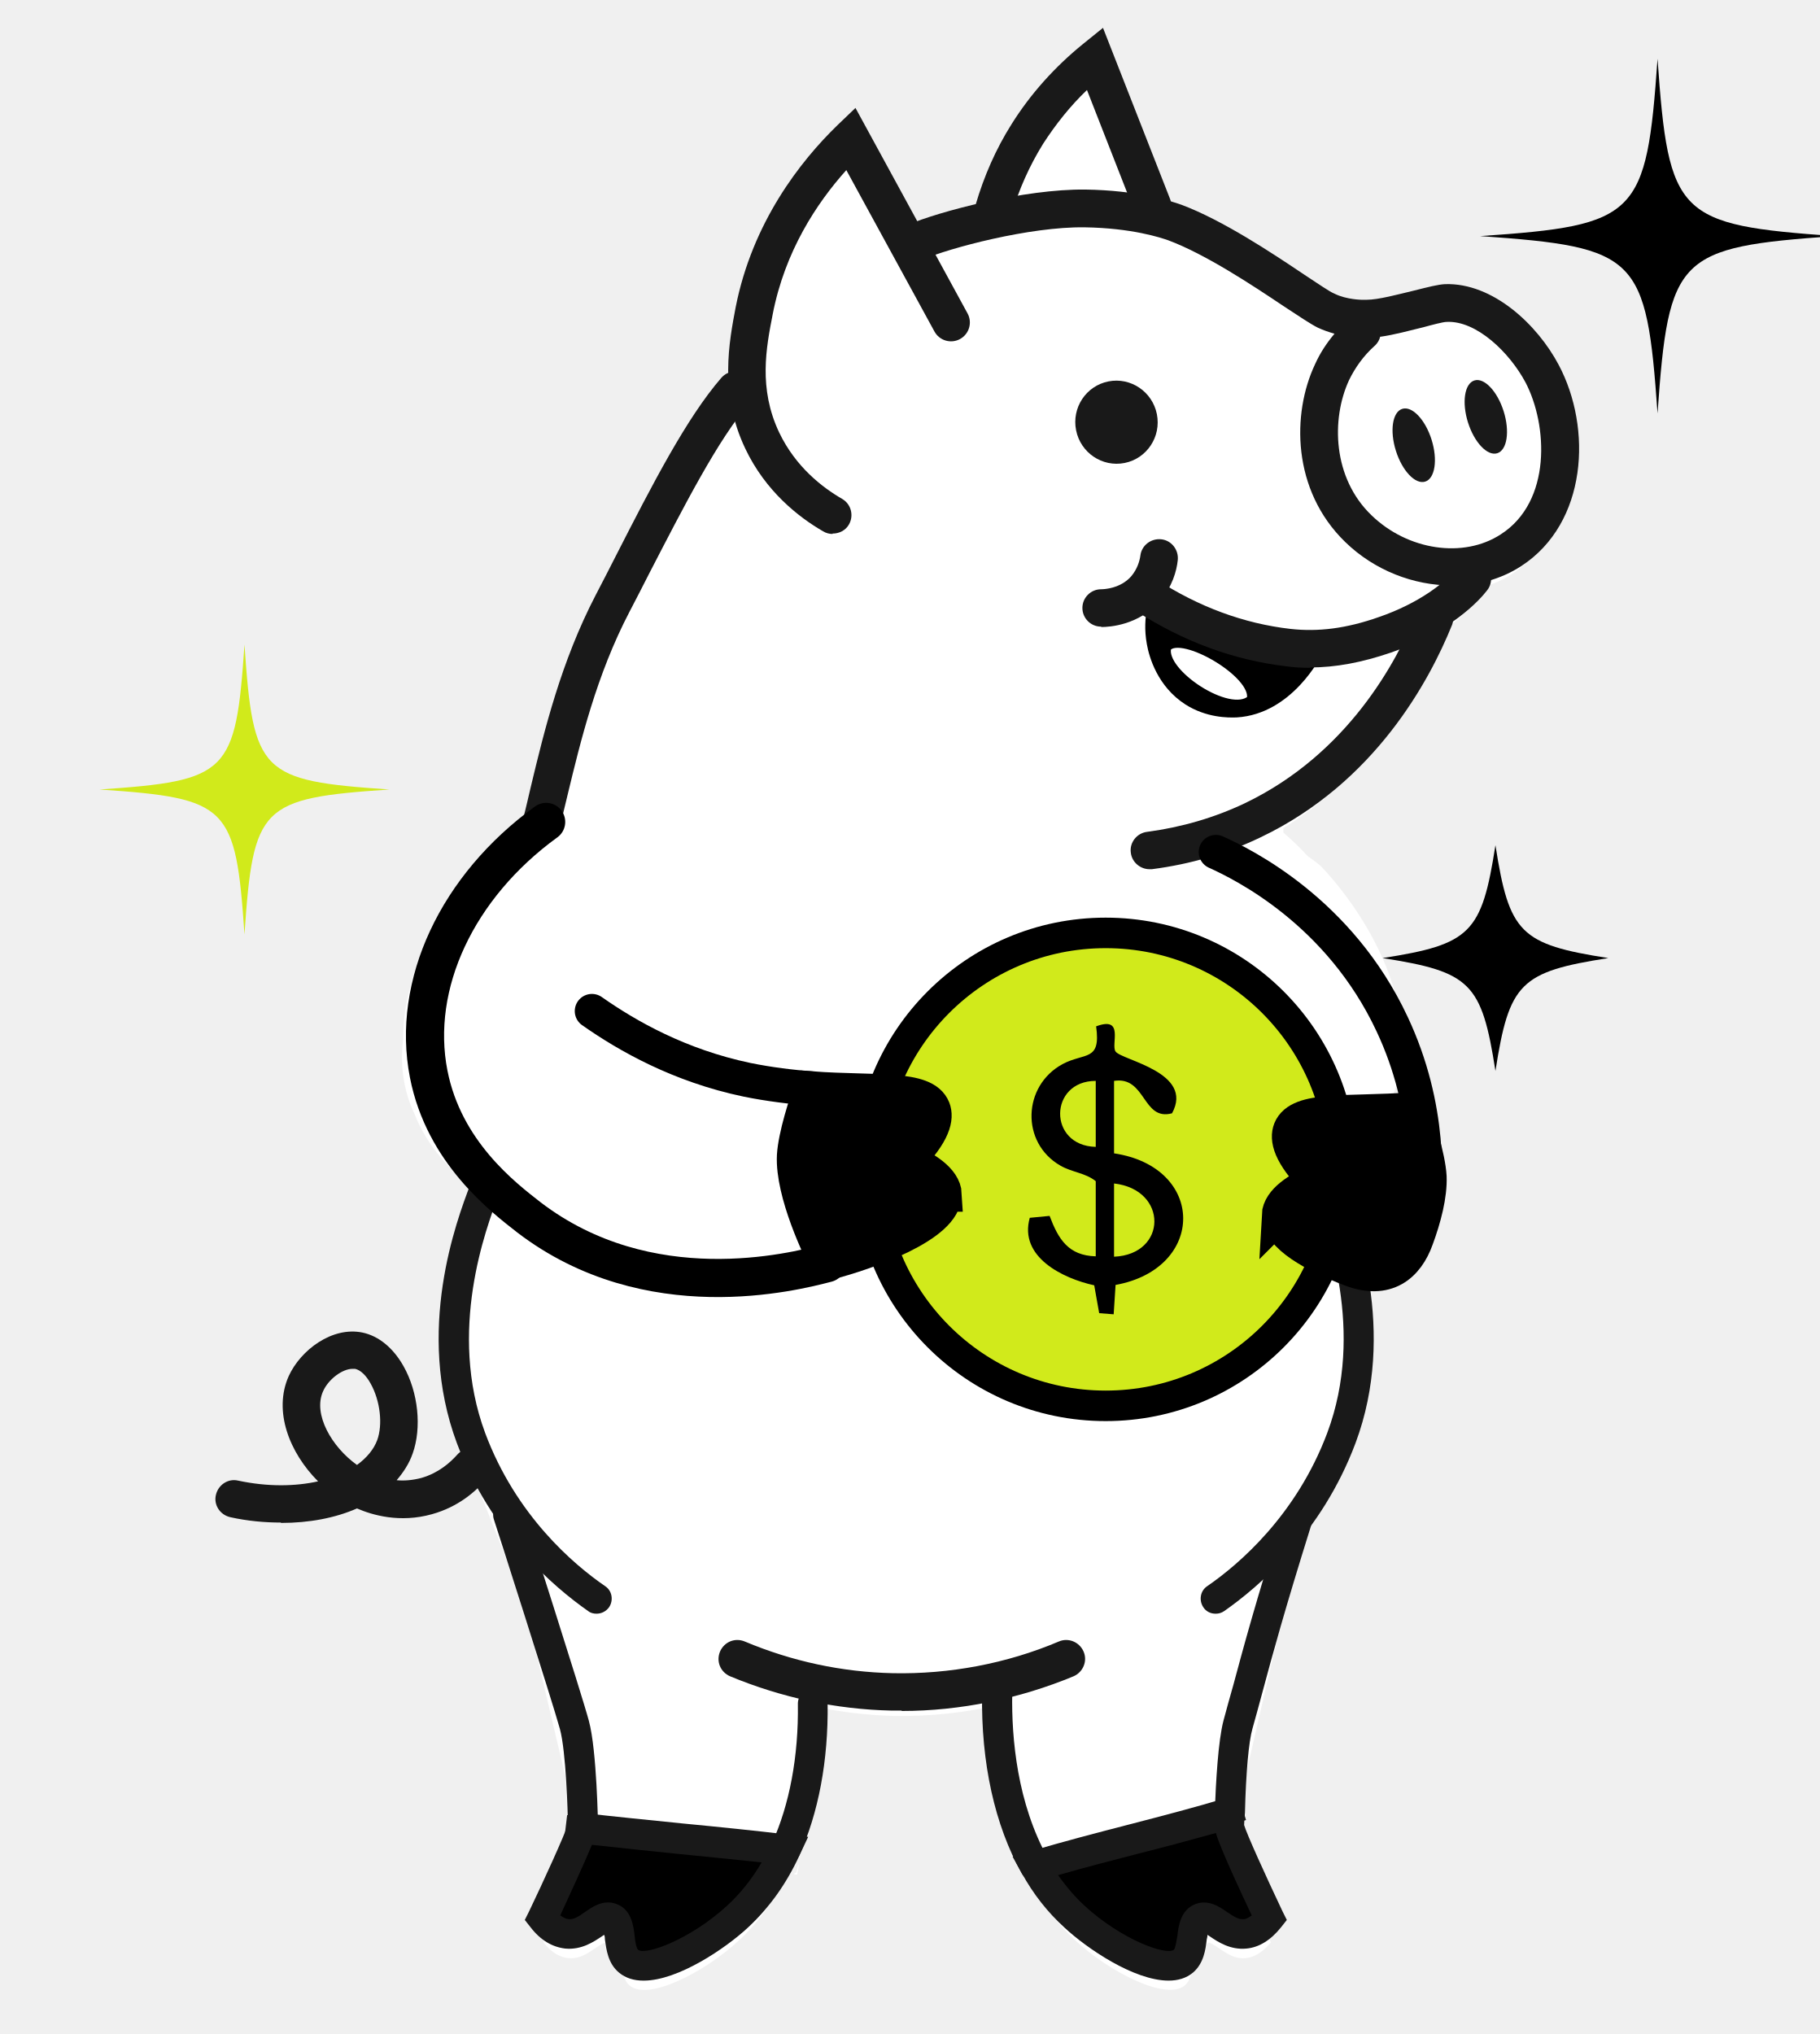
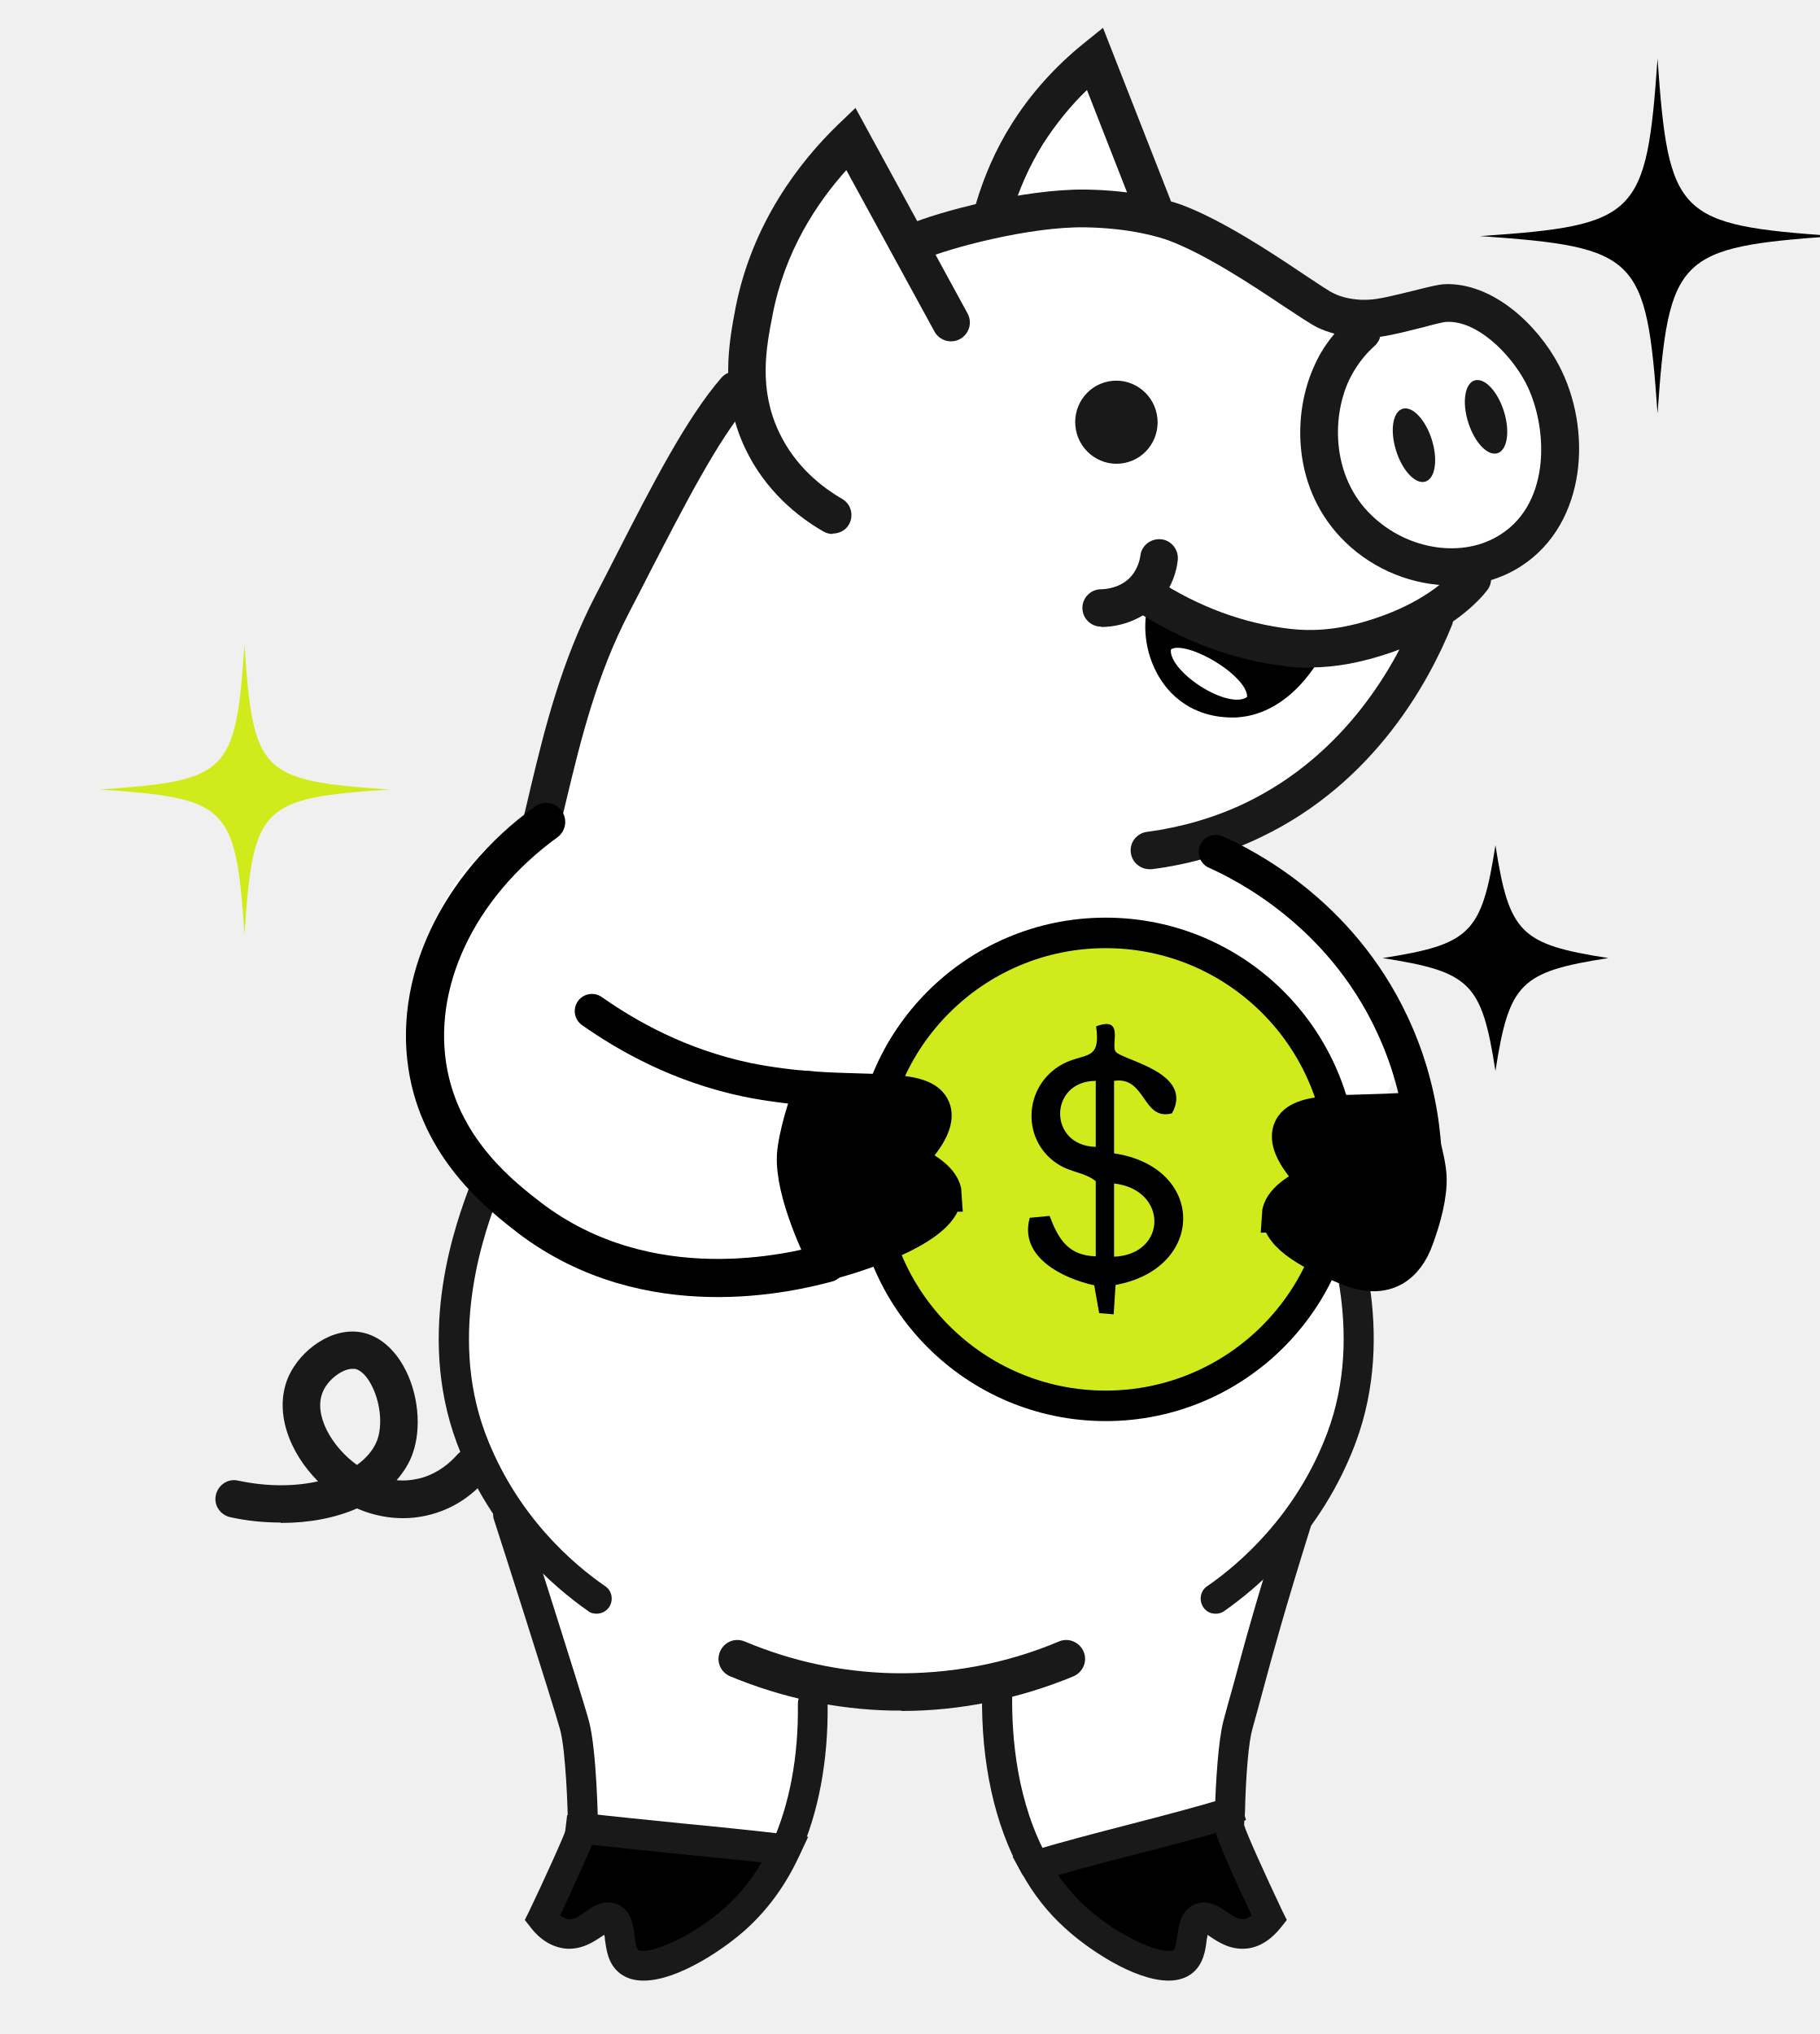
<svg xmlns="http://www.w3.org/2000/svg" id="Camada_1" version="1.1" viewBox="0 0 477.1 533.3">
  <defs>
    <style>
      .st0, .st1 {
        fill: #fff;
      }

      .st2, .st3, .st4, .st5 {
        fill: none;
      }

      .st2, .st4, .st6, .st1, .st5, .st7 {
        stroke-miterlimit: 10;
      }

      .st2, .st6, .st1, .st5, .st7 {
        stroke: #000;
      }

      .st2, .st5, .st7 {
        stroke-linecap: round;
      }

      .st2, .st7 {
        stroke-width: 9px;
      }

      .st4 {
        stroke: #191919;
        stroke-width: 5px;
      }

      .st6 {
        stroke-width: 8px;
      }

      .st6, .st8 {
        fill: #d1ea1b;
      }

      .st1 {
        stroke-width: 2px;
      }

      .st5 {
        stroke-width: 10px;
      }

      .st9 {
        fill: #191919;
      }
    </style>
  </defs>
  <g id="brilho_preto">
    <path d="M481.1,61.9c-41.3,2.9-43.6,5.2-46.5,46.5-2.9-41.3-5.2-43.6-46.5-46.5,41.3-2.8,43.6-5.2,46.5-46.5,2.9,41.3,5.2,43.6,46.5,46.5Z" />
  </g>
  <g id="brilho_amarelo">
    <path class="st8" d="M102.1,207c-33.8,2.3-35.7,4.2-38,38-2.3-33.8-4.2-35.7-38-38,33.8-2.3,35.7-4.2,38-38,2.3,33.8,4.2,35.7,38,38Z" />
  </g>
  <g id="porquinho">
-     <path class="st0" d="M406.6,106.2c-2.4-10.7-10.9-19.8-21.4-22.5-4.9-2.1-10.3-3-15.9-2.2-3.6.5-7.9,4.2-10.1,4.5-3.8.6-8.5-.8-13.5-3-5.5-5.1-11.4-11.5-16.3-14.4-4.2-2.5-21.4-7.8-22.2-8.7-.3-.3-12.6-21.9-17.4-35.9-.4-1.1-.9-2-1.4-2.7l-.6-1.6c-.3.1-.5.3-.8.4-4.6-2.3-11.8,6.7-14.6,10.5-3.5,4.8-13.3,27.9-15.3,30.4-3.1.6-6,1.5-8.9,2.7-3.4.8-7,1.7-9.4,3.1l-11.5-19.1c-.3-.5-.5-.9-.8-1.4l-3.2-5.3c-.9,1-1.9,2-2.8,3-1.5.3-3.4,1.2-5.6,2.6-16.8,10.8-16.2,38.1-21.6,54.2-1.7,5.1-16.3,24-20.2,30.9-11.1,19.5-20.5,41-27.5,62.3-1.4,4.4-2.8,15.9-4.5,19.1-.7,1.3-14.6,13-17.4,16.3-10.4,12.4-18,27-18,43.1-.8,6.7,0,13.3,3,19.6,3.3,8.5,9.9,15.7,17.9,21.4-.8,1.3-2.3,3.5-2.4,4,0,.2.6.5.9.9-.7,1.7-1.3,3.4-1.8,5.2-6.6,16.7-7.4,39.3-1.9,55.7,3.4,10.1,10.2,26,16.5,42.7l13.3,56.3c-.1,1.4-.3,2.8-.6,4.1,0,.1-1.3-.1-1.7,1.4-1.5,5.5-7.1,15.8-6.1,21.8-.7.4-1.7.7-1.8,1.2,0,.3.7,1.2,1.6,2.2,0,.2-.1.3-.1.3,1.5,1.9,3.6,3.8,6.5,4.1,4.5.5,7.5-3.7,10.2-4.2.7.8,1.9,2.8,3.4,4.8,0,.2.2.4.3.6.3,2.3.6,4.7,2.2,6,4.9,4.1,19.6-3.5,28.5-11.7,5.7-5.2,9.7-11.3,12.6-17.6h0c2.5-5.5,4.2-11.2,5.3-16.6,2.2-8.6,2.8-17.2,2.8-27.1,5.9,1.2,12.6,2.1,19.9,2.3,10.2.2,19.3-1,26.9-2.7,0,2.2,0,4.4,0,6.6,0,2-.2,4,0,5.9.3,3.4.8,6.9,1.5,10.4.9,5.4,2.4,10.7,4.5,15.7,1.2,3.3,2.7,6.6,4.5,9.8h0c2.7,4.8,6.1,9.3,10.5,13.3,8.9,8.2,23.6,15.7,28.5,11.7,1.7-1.4,2-4,2.3-6.4,1.5-1.9,3-4,4-4.9,2.6.8,5.5,4.6,9.8,4.1,2.8-.3,5-2.3,6.5-4.1,0,0-.2-.4-.5-1.1,0-.4,0-.7,0-1.1,1.8-6.3-6.4-20.6-7.4-28.6-.3-2-.3-4.5,0-7.3l12.7-55.1c1.9-5.9,3.7-11.2,5.2-15.2,3.3-5,6.4-10.8,8.9-17.5.5-1.3.9-2.7,1.3-4,1.4-3.3,2.6-7,3.3-11.2,2.9-17.4.4-26.6-3.4-38.8-.4-1.5-.9-3-1.4-4.4-.8-2.7-1.7-5.5-2.5-8.7-.4-1.4-.9-2.7-1.1-3.8.7-.6,1.4-1.3,2.1-2,4.4-4.3,7.4-9.2,9.5-13.4,0,0,0-.1.1-.2,3-4.3,5.3-9,6.8-14.6,0-.4.9-3-.6-2.5,5-17.5-7.7-39.7-19.4-52.2-.8-.9-2.3-2-3.9-3.1-2-2.2-4.2-4.3-6.4-6.2,0-.4,0-.8,0-1.2,5.2-3.2,9.8-6.8,13.9-10.5,5.8-4.8,22-27,22.5-29.5.8-1.9,1.5-3.7,2.2-5.6.5-1.2,1-2.3,1.3-3.2h0c.6-.9,1.2-1.9,1.8-2.8,3.8-2.6,6.5-5.3,8.2-7.3h-2.7c1.1-1.1,2.2-2.3,3.5-3.6.5-.2,1.1-.4,1.6-.7,2.6-.7,5.2-1.8,7.6-3.4,6.1-3.9,9.7-9.9,11.5-16.4,3.2-8.8,2.3-18.9-1.5-27.8ZM208.3,491.5c0-.1,0-.3,0-.4.6,0,.5-.3.6-.6.2-.5.1-1,.6-1.7l-.5,2.7c-.2,0-.4,0-.6,0ZM274,494.5c.2.4.5.8.8,1.3-.2,0-.3,0-.5.1l-.3-1.4Z" />
+     <path class="st0" d="M405.9,103.2c-2.4-10.7-10.9-19.8-21.4-22.5s0,0,0,0c-4.9-2.1-10.3-3-15.9-2.2-3.6.5-7.9,4.2-10.1,4.5-3.8.6-8.4-.8-13.4-3s-.1,0-.2-.1c-5.5-5.1-11.3-11.4-16.2-14.3-4.1-2.5-20.8-7.6-22.1-8.7s0,0-.1-.1c-.9-1.5-12.7-22.2-17.3-35.8-.4-1.1-.9-2-1.4-2.6s0,0,0-.1l-.6-1.5c-.3.1-.5.3-.8.4-4.6-2.3-11.8,6.7-14.6,10.5-3.4,4.7-12.9,27-15.2,30.2s-.2.2-.3.2c-3,.6-5.8,1.5-8.6,2.6s0,0,0,0c-3.2.7-6.5,1.6-8.9,2.8s-.6,0-.8-.2l-11.2-18.6c-.3-.5-.5-.9-.8-1.4l-2.8-4.6c-.2-.3-.6-.4-.9,0-.7.8-1.5,1.5-2.2,2.3s-.2.1-.3.2c-1.5.3-3.3,1.2-5.4,2.6-16.8,10.8-16.2,38.1-21.6,54.2-1.7,5.1-16.3,24-20.2,30.9-11.1,19.5-20.5,41-27.5,62.3-1.4,4.4-2.8,15.9-4.5,19.1-.7,1.3-14.6,13-17.4,16.3-10.4,12.4-14.2,26.2-14.2,42.3s0,0,0,0c-.8,6.7,0,13.3,3,19.6s0,0,0,0c3.2,8.3,6,16.2,13.6,21.8s.3.5.1.8c-.8,1.3-2,3.1-2.1,3.5,0,.1.3.4.6.6s.2.4.1.6c-.6,1.6-1.2,3.2-1.7,4.8s0,0,0,0c-6.6,16.7-7.4,39.3-1.9,55.7,3.4,10.1,14,26.3,20.3,42.9s0,0,0,.1l9.4,55.9s0,0,0,.1c0,1.2-.3,2.5-.5,3.7s-.2.4-.4.4c-.4,0-1.1.3-1.3,1.3-1.5,5.4-6.9,15.4-6.2,21.4s0,.5-.3.6c-.4.2-.9.4-1.2.6s-.3.5-.1.7c.2.4.8,1.1,1.5,1.8,0,.2-.1.3-.1.3,1.5,1.9,4.2-3.8,7.1-3.5,4.3.5,6,1.9,8.5,1.6s.4,0,.5.2c.8,1.2,2.6,4.6,4,6.4,0,.2.2.4.3.6.3,2.3,5.4-2.3,7-1,4.9,4.1,9.4.4,18.3-7.8,5.7-5.2,15.1-8.2,18-14.5h0c2.5-5.5,4.2-11.2,5.3-16.6,2.2-8.4,2.8-16.8,2.8-26.4s.3-.6.7-.6c5.7.7,11.6-4.2,18.6-4,9.9.2,19.4,4.9,26.9,3.6s.7.2.7.6v5.9c0,2-.2,4,0,5.9.3,3.4.8,6.9,1.5,10.4.9,5.4,2.4,10.7,4.5,15.7,1.2,3.3,2.7,6.6,4.5,9.8h0c2.7,4.8,6.1,9.3,10.5,13.3,8.9,8.2,23.6,15.7,28.5,11.7,1.7-1.4,2-3.9,2.3-6.2s0-.2.1-.3c1.3-1.7,2.7-3.6,3.6-4.5s.4-.2.6-.1c2.5,1,5.3,4.5,9.5,4,2.7-.3,4.8-2.1,6.3-3.8s.2-.4,0-.6-.1-.3-.2-.6v-1.3c1.7-6.3-6.5-20.6-7.5-28.6-.3-2-.3-4.5,0-7.3s0,0,0,0l12.7-55s0,0,0,0c1.9-5.9,3.7-11.1,5.2-15.1s0,0,0-.1c3.3-5,6.4-10.8,8.9-17.4.5-1.3.9-2.7,1.3-4s0,0,0,0c1.4-3.3,2.6-7,3.3-11.2,2.9-17.4.4-26.6-3.4-38.8-.4-1.5-.9-3-1.4-4.4-.8-2.7-1.7-5.5-2.5-8.7-.4-1.3-.8-2.5-1-3.5s0-.4.2-.5c.6-.5,1.2-1.2,1.9-1.8,4.4-4.3,7.4-9.2,9.5-13.4,0,0,0-.1.1-.2,3-4.3,5.3-9,6.8-14.6s0,0,0,0c0-.4.6-2.2,0-2.5s-.5-.4-.4-.7c4.2-17.1-17.4-28.6-29-41-.8-.9-17.2-11.9-18.8-13-1.9-2.1,11.7-5.1,11.2-7s0-.5.2-.6c1.3-.8,5.4-2.5,5.4-2.8,5.2-3.2,11-4.4,15.1-8.1,5.8-4.8,22-27,22.5-29.5.8-1.9,1.5-3.7,2.2-5.6.5-1.2,1-2.3,1.3-3.2h0c.6-.9,1.2-1.8,1.7-2.7s0-.1.2-.2c3.2-2.2,5.6-4.4,7.3-6.3s0-1-.4-1h0c-.5,0-.8-.6-.4-1,.8-.8,1.6-1.6,2.5-2.5s.1-.1.2-.1c.5-.2,1-.4,1.5-.7,2.6-.7,1.5-2.3,3.9-3.9,6.1-3.9,13.4-9.4,15.2-15.9,3.2-8.8,2.3-18.9-1.5-27.8h.2ZM194.2,488.4c0-.1-.5-.9-.5-1,.6,0,3-1.8,3.3-2.3s0,0,0-.1c0-.3,0-.9.2-1.5s.7-.7,1-.3l3.5,4c-.2,0,1,1,.8,1l-8.3.3ZM273.3,491.5c.2.4.5.8.8,1.3-.2,0-.3,0-.5.1l-.3-1.4Z" />
    <path class="st3" d="M391,176.4c-11.5,2-19.6.2-25-1.9-4.9-2-7.6-4.2-27.8-16-1.8-1-3.6-2.1-3.9-2.2-8.4-4.8-27.3-6-72,7" />
    <path class="st4" d="M230.2,294.5" />
-     <path class="st9" d="M208.4,488.2c-.5,0-1.1-.1-1.6-.2h-1.2c0-.1.7-6,.7-6h1.2c.6.2,1.1.3,1.7.3l-.8,5.9Z" />
+     <path class="st9" d="M208.4,488.2c-.5,0-1.1-.1-1.6-.2h-1.2c0-.1.7-6,.7-6h1.2c.6.2,1.1.3,1.7.3l-.8,5.9h0Z" />
    <path class="st9" d="M152.3,482.3c-.9-.1-1.8-.2-2.7-.3l-1.6-.2.7-5.9,1.6.2c.9.1,1.7.2,2.6.3l-.6,5.9Z" />
    <path class="st9" d="M323.2,478.2l-1.6-5.7c1.2-.3,2.3-.7,3.4-1l1.7,5.7c-1.1.3-2.3.7-3.5,1Z" />
-     <path class="st9" d="M270.1,492.7l-1.7-5.7.8-.3c.4-.1.8-.2,1.2-.4l1.6,5.7c-.4.1-.7.2-1.1.3l-.9.3Z" />
-     <path class="st9" d="M156.4,423.1c-.8,0-1.6-.2-2.2-.7-9-6.3-25.5-20.3-34.4-44-11-29.5-.1-58.3,3.5-67.8l.5-1.3c.8-2,3-3.1,5.1-2.3,2,.8,3.1,3,2.3,5.1l-.5,1.3c-3.3,8.8-13.4,35.6-3.5,62.3,8.1,21.7,23.2,34.5,31.5,40.2,1.8,1.2,2.2,3.7,1,5.5-.8,1.1-2,1.7-3.3,1.7Z" />
-     <path class="st9" d="M318.7,423.1c-1.3,0-2.5-.6-3.2-1.7-1.2-1.8-.8-4.3,1-5.5,8.3-5.7,23.4-18.6,31.5-40.2,10-26.7-.1-53.5-3.5-62.3l-.5-1.3c-.8-2,.3-4.3,2.3-5.1,2-.7,4.3.3,5.1,2.3l.5,1.3c3.6,9.5,14.5,38.4,3.5,67.8-8.9,23.7-25.4,37.7-34.4,44-.7.5-1.5.7-2.2.7Z" />
+     <path class="st9" d="M270.1,492.7l-1.7-5.7.8-.3c.4-.1.8-.2,1.2-.4l1.6,5.7c-.4.1-.7.2-1.1.3l-.9.3h.1Z" />
+     <path class="st9" d="M156.4,423.1c-.8,0-1.6-.2-2.2-.7-9-6.3-25.5-20.3-34.4-44-11-29.5,0-58.3,3.5-67.8l.5-1.3c.8-2,3-3.1,5.1-2.3,2,.8,3.1,3,2.3,5.1l-.5,1.3c-3.3,8.8-13.4,35.6-3.5,62.3,8.1,21.7,23.2,34.5,31.5,40.2,1.8,1.2,2.2,3.7,1,5.5-.8,1.1-2,1.7-3.3,1.7Z" />
+     <path class="st9" d="M318.7,423.1c-1.3,0-2.5-.6-3.2-1.7-1.2-1.8-.8-4.3,1-5.5,8.3-5.7,23.4-18.6,31.5-40.2,10-26.7-.1-53.5-3.5-62.3l-.5-1.3c-.8-2,.3-4.3,2.3-5.1,2-.7,4.3.3,5.1,2.3l.5,1.3c3.6,9.5,14.5,38.4,3.5,67.8-8.9,23.7-25.4,37.7-34.4,44-.7.5-1.5.7-2.2.7h0Z" />
    <g>
-       <path d="M205.9,485c-2.9,6.3-6.9,12.4-12.6,17.6-8.9,8.2-23.6,15.7-28.5,11.7-3.4-2.8-1.2-10.1-4.5-11.3-3.1-1.1-6.3,4.7-11.6,4.1-2.8-.3-5-2.3-6.5-4.1,0,0,9.4-19.8,10.4-23.6,16.3,1.9,37.2,3.7,53.3,5.6Z" />
-       <path class="st9" d="M168.7,519.3c-2.4,0-4.6-.6-6.4-2.1-2.9-2.4-3.3-6-3.7-8.7,0-.3,0-.8-.2-1.2-.2.1-.4.3-.6.4-2.1,1.4-5.3,3.6-9.6,3.2-3.4-.4-6.5-2.2-9.1-5.6l-1.5-1.9,1.1-2.2c3.6-7.5,9.5-20.4,10.2-22.9l.9-3.3,3.4.4c7.9.9,17,1.8,25.8,2.7,9.4.9,19.2,1.9,27.5,2.9l5.4.6-2.3,4.9c-3.4,7.4-7.9,13.7-13.5,18.9-5.8,5.4-18.3,13.9-27.3,13.9ZM159.4,498.8c.7,0,1.4.1,2.2.4,3.9,1.4,4.5,5.6,4.8,8.4.1,1.1.4,3.2.9,3.6,1.9,1.6,13.7-2.7,23.3-11.5,3.5-3.2,6.6-7.1,9.1-11.4-6.9-.7-14.4-1.5-21.7-2.2-7.7-.8-15.7-1.6-22.8-2.4-2.1,5.1-6.2,13.9-8.3,18.5.7.5,1.4.9,2.2,1,1.3.1,2.5-.6,4.3-1.9,1.6-1.1,3.6-2.5,6-2.5Z" />
+       <path d="M205.9,485c-2.9,6.3-6.9,12.4-12.6,17.6-8.9,8.2-23.6,15.7-28.5,11.7-3.4-2.8-1.2-10.1-4.5-11.3-3.1-1.1-6.3,4.7-11.6,4.1-2.8-.3-5-2.3-6.5-4.1,0,0,9.4-19.8,10.4-23.6,16.3,1.9,37.2,3.7,53.3,5.6h0Z" />
+       <path class="st9" d="M168.7,519.3c-2.4,0-4.6-.6-6.4-2.1-2.9-2.4-3.3-6-3.7-8.7,0-.3,0-.8-.2-1.2-.2.1-.4.3-.6.4-2.1,1.4-5.3,3.6-9.6,3.2-3.4-.4-6.5-2.2-9.1-5.6l-1.5-1.9,1.1-2.2c3.6-7.5,9.5-20.4,10.2-22.9l.9-3.3,3.4.4c7.9.9,17,1.8,25.8,2.7,9.4.9,19.2,1.9,27.5,2.9l5.4.6-2.3,4.9c-3.4,7.4-7.9,13.7-13.5,18.9-5.8,5.4-18.3,13.9-27.3,13.9h0ZM159.4,498.8c.7,0,1.4.1,2.2.4,3.9,1.4,4.5,5.6,4.8,8.4.1,1.1.4,3.2.9,3.6,1.9,1.6,13.7-2.7,23.3-11.5,3.5-3.2,6.6-7.1,9.1-11.4-6.9-.7-14.4-1.5-21.7-2.2-7.7-.8-15.7-1.6-22.8-2.4-2.1,5.1-6.2,13.9-8.3,18.5.7.5,1.4.9,2.2,1,1.3.1,2.5-.6,4.3-1.9,1.6-1.1,3.6-2.5,6-2.5Z" />
    </g>
-     <path class="st9" d="M205.9,488.9c-.6,0-1.1-.1-1.6-.4-2-.9-2.8-3.3-1.9-5.2,4.6-10.1,7-22.8,6.8-36.6,0-2.2,1.7-4,3.9-4h0c2.2,0,3.9,1.7,3.9,3.9.2,15-2.4,28.8-7.5,40-.7,1.4-2.1,2.3-3.6,2.3Z" />
-     <path class="st9" d="M152.7,483.3c-.3,0-.7,0-1-.1-2.1-.6-3.3-2.6-2.8-4.7,0-3.3-.5-19.4-2.1-25.2-1.8-6.6-17.1-54.4-17.3-54.9-.7-2.1.5-4.3,2.6-5,2.1-.7,4.3.5,5,2.6.6,2,15.5,48.4,17.3,55.2,2.1,7.7,2.4,27.5,2.4,27.7,0,.6-.1,1.1-.2,1.5-.5,1.8-2.1,2.9-3.8,2.9Z" />
+     <path class="st9" d="M205.9,488.9c-.6,0-1.1-.1-1.6-.4-2-.9-2.8-3.3-1.9-5.2,4.6-10.1,7-22.8,6.8-36.6,0-2.2,1.7-4,3.9-4h0c2.2,0,3.9,1.7,3.9,3.9.2,15-2.4,28.8-7.5,40-.7,1.4-2.1,2.3-3.6,2.3h0Z" />
+     <path class="st9" d="M152.7,483.3c-.3,0-.7,0-1-.1-2.1-.6-3.3-2.6-2.8-4.7,0-3.3-.5-19.4-2.1-25.2-1.8-6.6-17.1-54.4-17.3-54.9-.7-2.1.5-4.3,2.6-5s4.3.5,5,2.6c.6,2,15.5,48.4,17.3,55.2,2.1,7.7,2.4,27.5,2.4,27.7,0,.6-.1,1.1-.2,1.5-.5,1.8-2.1,2.9-3.8,2.9h0Z" />
    <g>
-       <path d="M332.8,502.9c-1.5,1.9-3.6,3.8-6.5,4.1-5.3.6-8.5-5.3-11.6-4.1-3.3,1.2-1.2,8.5-4.5,11.3-4.9,4.1-19.6-3.5-28.5-11.7-4.4-4-7.8-8.6-10.5-13.3,15.6-4.6,35.2-9.2,51.1-13.9,0,1.8,0,3.1,0,3.5,0,1.9,10.5,24.1,10.5,24.1Z" />
-       <path class="st9" d="M306.4,519.3c-9.1,0-21.5-8.5-27.3-13.9-4.4-4-8.2-8.8-11.2-14.3l-2.4-4.3,4.7-1.4c8-2.4,17.2-4.8,26.1-7.1,8.5-2.2,17.3-4.5,24.9-6.8l5.2-1.5v5.4c-.1,1.4-.2,2.5-.2,3.1.7,2.4,5.6,13.2,10.1,22.7l1.1,2.2-1.5,1.9c-2.7,3.4-5.8,5.3-9.1,5.6-4.2.4-7.4-1.7-9.6-3.2-.2-.1-.4-.3-.6-.4,0,.4-.1.8-.2,1.2-.3,2.7-.8,6.3-3.6,8.7-1.8,1.5-4,2.1-6.4,2.1ZM277.4,491.6c2.1,3,4.4,5.7,7,8.1,9.7,8.9,21.4,13.1,23.4,11.5.4-.4.7-2.5.9-3.6.3-2.8.9-6.9,4.8-8.4,3.4-1.2,6.2.7,8.2,2.1,1.8,1.2,3,2,4.3,1.9.8,0,1.5-.5,2.2-1-6.7-14.2-8.8-19.5-9.4-21.6-6.5,1.8-13.5,3.7-20.3,5.4-7,1.8-14.3,3.7-20.9,5.6Z" />
+       <path d="M332.8,502.9c-1.5,1.9-3.6,3.8-6.5,4.1-5.3.6-8.5-5.3-11.6-4.1-3.3,1.2-1.2,8.5-4.5,11.3-4.9,4.1-19.6-3.5-28.5-11.7-4.4-4-7.8-8.6-10.5-13.3,15.6-4.6,35.2-9.2,51.1-13.9v3.5c0,1.9,10.5,24.1,10.5,24.1h0Z" />
+       <path class="st9" d="M306.4,519.3c-9.1,0-21.5-8.5-27.3-13.9-4.4-4-8.2-8.8-11.2-14.3l-2.4-4.3,4.7-1.4c8-2.4,17.2-4.8,26.1-7.1,8.5-2.2,17.3-4.5,24.9-6.8l5.2-1.5v5.4c-.1,1.4-.2,2.5-.2,3.1.7,2.4,5.6,13.2,10.1,22.7l1.1,2.2-1.5,1.9c-2.7,3.4-5.8,5.3-9.1,5.6-4.2.4-7.4-1.7-9.6-3.2-.2-.1-.4-.3-.6-.4,0,.4-.1.8-.2,1.2-.3,2.7-.8,6.3-3.6,8.7-1.8,1.5-4,2.1-6.4,2.1h0ZM277.4,491.6c2.1,3,4.4,5.7,7,8.1,9.7,8.9,21.4,13.1,23.4,11.5.4-.4.7-2.5.9-3.6.3-2.8.9-6.9,4.8-8.4,3.4-1.2,6.2.7,8.2,2.1,1.8,1.2,3,2,4.3,1.9.8,0,1.5-.5,2.2-1-6.7-14.2-8.8-19.5-9.4-21.6-6.5,1.8-13.5,3.7-20.3,5.4-7,1.8-14.3,3.7-20.9,5.6h-.2Z" />
    </g>
-     <path class="st9" d="M271.3,493.2c-1.4,0-2.7-.7-3.4-2-7.1-12.7-10.7-29-10.4-47.2,0-2.2,1.8-3.9,4-3.9,2.2,0,3.9,1.8,3.9,4-.2,11.7,1.3,28.7,9.4,43.2,1.1,1.9.4,4.3-1.5,5.4-.6.3-1.3.5-1.9.5Z" />
-     <path class="st9" d="M322.4,479.3s0,0-.1,0c-2.2,0-3.9-1.9-3.8-4.1.3-8.1.9-18.8,2.3-24.1.9-3.3,1.7-6.3,2.6-9.4,2.8-10.4,5.7-21.2,12.8-43.8.7-2.1,2.9-3.2,4.9-2.6,2.1.7,3.2,2.9,2.6,4.9-7,22.4-9.9,33.1-12.7,43.5-.8,3.1-1.7,6.2-2.6,9.5-1,3.4-1.7,11.5-2,22.2,0,2.1-1.8,3.8-3.9,3.8Z" />
-     <path class="st9" d="M236.3,448.5c-.8,0-1.6,0-2.5,0-14.6-.3-28.9-3.4-42.4-9-2.5-1.1-3.7-3.9-2.6-6.5,1.1-2.5,3.9-3.7,6.5-2.6,12.4,5.2,25.4,8,38.8,8.3,14.8.3,29.8-2.5,43.5-8.3,2.5-1.1,5.4.1,6.5,2.6s-.1,5.4-2.6,6.5c-14.2,5.9-29.7,9.1-45,9.1Z" />
-     <path class="st9" d="M73.6,399.2c-4.2,0-8.7-.4-13.2-1.4-2.7-.6-4.4-3.2-3.8-5.8.6-2.7,3.2-4.4,5.8-3.8,8,1.7,15.1,1.5,21,.2-7.5-7.5-11.8-18.4-7.7-27.6,3.1-6.8,11.4-13.1,19.4-11.4,4.2.9,8,4,10.7,8.8,3.9,6.9,4.8,16.2,2.4,22.9-.9,2.6-2.4,4.9-4.2,7,2,.2,4.2,0,6.5-.6,4.5-1.3,7.5-4,9.3-6,1.8-2.1,4.9-2.3,7-.5,2.1,1.8,2.3,4.9.5,7-2.6,3.1-7.2,7.1-14,9-8.5,2.4-15.8.2-19.7-1.5-5.7,2.5-12.5,3.8-19.9,3.8ZM92.4,358.9c-2.6,0-6.3,2.7-7.7,5.9-2.7,6,2.3,14.6,8.9,19.3,2.6-1.9,4.4-4.1,5.3-6.5,1.5-4.1.8-10.3-1.7-14.8-1.2-2.2-2.7-3.6-4.1-3.9-.2,0-.4,0-.7,0Z" />
-     <path class="st9" d="M141.9,220.7c-.4,0-.8,0-1.2-.2-2.6-.7-4.2-3.4-3.5-6,.7-2.6,1.3-5.4,2-8.3,3.5-14.6,7.9-32.7,17-50.2,1.8-3.4,3.5-6.8,5.3-10.3,9.5-18.6,18.5-36.1,27.6-46.6,1.8-2.1,4.9-2.3,7-.5,2.1,1.8,2.3,4.9.5,7-8.3,9.5-17.4,27.4-26.3,44.6-1.8,3.5-3.5,6.9-5.3,10.3-8.6,16.5-12.8,33.9-16.2,48-.7,3-1.4,5.8-2.1,8.5-.6,2.2-2.6,3.7-4.8,3.7Z" />
-     <path class="st9" d="M218.3,140c-.8,0-1.7-.2-2.5-.7-6.4-3.7-15.1-10.5-20.4-21.7-6.9-14.5-4.2-28.1-2.5-37.1,4.4-22.2,16.9-38.2,26.7-47.7l4.7-4.5,29.4,53.9c1.3,2.4.4,5.4-2,6.7-2.4,1.3-5.4.4-6.7-2l-23.1-42.3c-7.8,8.7-16.1,21.3-19.3,37.8-1.7,8.7-3.8,19.4,1.7,31,4.3,9,11.3,14.4,16.5,17.4,2.4,1.4,3.1,4.4,1.8,6.7-.9,1.6-2.6,2.4-4.3,2.4Z" />
-     <path class="st9" d="M260.6,60c-.5,0-.9,0-1.4-.2-2.6-.8-4.1-3.5-3.4-6.1,2.2-7.5,5.3-14.6,9.4-21.1,5-8,11.4-15.1,18.8-21.1l5.2-4.2,17.6,44.9c1,2.5-.3,5.4-2.8,6.4-2.5,1-5.4-.3-6.4-2.8l-12.6-32.2c-4.4,4.2-8.2,9-11.5,14.1-3.6,5.8-6.4,12.1-8.3,18.6-.6,2.2-2.6,3.6-4.7,3.6Z" />
-     <path class="st9" d="M380.6,153.5c-9.9,0-20.2-3.9-27.9-11.4-14-13.6-14-33.7-7.9-46.6,1.3-2.9,3-5.5,5.1-8-1.4-.4-2.9-.9-4.4-1.6-1.8-.9-4.8-2.9-8.9-5.6-8.2-5.5-20.6-13.7-30.3-17.3-2-.7-9.5-3.2-21.9-3.4-14.4-.2-35.4,5.4-42.6,8.5-2.5,1.1-5.4-.1-6.5-2.6-1.1-2.5.1-5.4,2.6-6.5,8.1-3.5,30.7-9.5,46.7-9.3,13.6.2,22.1,2.9,25.2,4,10.7,4,23.7,12.6,32.3,18.4,3.4,2.2,6.5,4.4,7.8,4.9,3.2,1.6,7.3,1.6,7.2,1.6h.2s.5,0,1,0c3.1,0,8.2-1.4,12.4-2.4,4-1,6.3-1.6,8.2-1.7,12.5-.4,24.2,10.6,29.8,21.2,8.8,16.6,7.5,41.4-9.8,52.7-5.4,3.5-11.7,5.2-18.2,5.2ZM361.9,88.2c-.2.9-.7,1.8-1.5,2.5-2.9,2.6-5.1,5.7-6.7,9-4.7,10.2-4.3,25.6,5.9,35.4,9.5,9.2,24.1,11.4,33.9,5,13.4-8.6,12.3-28.7,6.5-39.8-4.2-7.9-12.9-16.3-20.7-15.9-.9,0-3.9.8-6.1,1.4-3.7.9-7.7,2-11.3,2.5Z" />
-     <ellipse class="st9" cx="370.7" cy="116.5" rx="4.9" ry="10" transform="translate(-17.9 117.1) rotate(-17.5)" />
-     <ellipse class="st9" cx="389.6" cy="109.1" rx="4.9" ry="10" transform="translate(-14.8 122.4) rotate(-17.5)" />
-     <path class="st9" d="M301.4,227.9c-2.4,0-4.6-1.8-4.9-4.3-.4-2.7,1.6-5.2,4.3-5.5,9-1.2,17.6-3.7,25.6-7.5,26.9-12.9,39.9-37.1,45.2-50.4,1-2.5,3.9-3.8,6.4-2.7,2.5,1,3.7,3.9,2.7,6.4-5.9,14.6-20.2,41.3-50.1,55.6-8.9,4.3-18.5,7.1-28.6,8.4-.2,0-.4,0-.6,0Z" />
-     <ellipse class="st9" cx="292.7" cy="110.8" rx="10.8" ry="10.9" transform="translate(-16 59.4) rotate(-11.3)" />
-     <path d="M300.7,159.9c-.4,2-.7,5.2,0,9,.6,3.4,2.8,11.1,10.1,15.8,5.5,3.5,11.2,3.5,13.5,3.4,14.5-.9,22.1-16,22.5-16.9-15.4-3.8-30.8-7.5-46.2-11.3Z" />
-     <path class="st9" d="M343.6,175.1c-2.1,0-4.2-.1-6.3-.4-13.8-1.6-27-6.5-39.3-14.4-2.3-1.5-2.9-4.5-1.5-6.8,1.5-2.3,4.5-2.9,6.8-1.5,11,7.1,22.8,11.5,35.1,12.9,7.2.8,14.6-.1,23.1-3.1,10.5-3.6,17.6-9.1,20.7-13.1,1.7-2.1,4.8-2.5,6.9-.8,2.1,1.7,2.5,4.8.8,6.9-1.9,2.5-9.5,10.9-25.2,16.3-7.6,2.6-14.5,3.9-21.2,3.9Z" />
-     <path class="st9" d="M288.7,164.3h0c-2.7,0-4.9-2.2-4.9-4.9,0-2.7,2.2-4.9,4.9-4.9h0c.8,0,5.1-.2,7.9-3.4,1.6-1.9,2.2-4,2.4-5.4.3-2.7,2.8-4.6,5.5-4.3,2.7.3,4.6,2.8,4.3,5.5-.3,2.8-1.4,6.9-4.7,10.7-5.5,6.3-13.1,6.8-15.3,6.8Z" />
+     <path class="st9" d="M271.3,493.2c-1.4,0-2.7-.7-3.4-2-7.1-12.7-10.7-29-10.4-47.2,0-2.2,1.8-3.9,4-3.9s3.9,1.8,3.9,4c-.2,11.7,1.3,28.7,9.4,43.2,1.1,1.9.4,4.3-1.5,5.4-.6.3-1.3.5-1.9.5h-.1Z" />
+     <path class="st9" d="M322.4,479.3h-.1c-2.2,0-3.9-1.9-3.8-4.1.3-8.1.9-18.8,2.3-24.1.9-3.3,1.7-6.3,2.6-9.4,2.8-10.4,5.7-21.2,12.8-43.8.7-2.1,2.9-3.2,4.9-2.6,2.1.7,3.2,2.9,2.6,4.9-7,22.4-9.9,33.1-12.7,43.5-.8,3.1-1.7,6.2-2.6,9.5-1,3.4-1.7,11.5-2,22.2,0,2.1-1.8,3.8-3.9,3.8h0Z" />
+     <path class="st9" d="M236.3,448.5h-2.5c-14.6-.3-28.9-3.4-42.4-9-2.5-1.1-3.7-3.9-2.6-6.5,1.1-2.5,3.9-3.7,6.5-2.6,12.4,5.2,25.4,8,38.8,8.3,14.8.3,29.8-2.5,43.5-8.3,2.5-1.1,5.4.1,6.5,2.6s-.1,5.4-2.6,6.5c-14.2,5.9-29.7,9.1-45,9.1h-.2Z" />
+     <path class="st9" d="M73.6,399.2c-4.2,0-8.7-.4-13.2-1.4-2.7-.6-4.4-3.2-3.8-5.8.6-2.7,3.2-4.4,5.8-3.8,8,1.7,15.1,1.5,21,.2-7.5-7.5-11.8-18.4-7.7-27.6,3.1-6.8,11.4-13.1,19.4-11.4,4.2.9,8,4,10.7,8.8,3.9,6.9,4.8,16.2,2.4,22.9-.9,2.6-2.4,4.9-4.2,7,2,.2,4.2,0,6.5-.6,4.5-1.3,7.5-4,9.3-6,1.8-2.1,4.9-2.3,7-.5,2.1,1.8,2.3,4.9.5,7-2.6,3.1-7.2,7.1-14,9-8.5,2.4-15.8.2-19.7-1.5-5.7,2.5-12.5,3.8-19.9,3.8h-.1ZM92.4,358.9c-2.6,0-6.3,2.7-7.7,5.9-2.7,6,2.3,14.6,8.9,19.3,2.6-1.9,4.4-4.1,5.3-6.5,1.5-4.1.8-10.3-1.7-14.8-1.2-2.2-2.7-3.6-4.1-3.9h-.7Z" />
+     <path class="st9" d="M141.9,220.7c-.4,0-.8,0-1.2-.2-2.6-.7-4.2-3.4-3.5-6s1.3-5.4,2-8.3c3.5-14.6,7.9-32.7,17-50.2,1.8-3.4,3.5-6.8,5.3-10.3,9.5-18.6,18.5-36.1,27.6-46.6,1.8-2.1,4.9-2.3,7-.5s2.3,4.9.5,7c-8.3,9.5-17.4,27.4-26.3,44.6-1.8,3.5-3.5,6.9-5.3,10.3-8.6,16.5-12.8,33.9-16.2,48-.7,3-1.4,5.8-2.1,8.5-.6,2.2-2.6,3.7-4.8,3.7Z" />
+     <path class="st9" d="M218.3,140c-.8,0-1.7-.2-2.5-.7-6.4-3.7-15.1-10.5-20.4-21.7-6.9-14.5-4.2-28.1-2.5-37.1,4.4-22.2,16.9-38.2,26.7-47.7l4.7-4.5,29.4,53.9c1.3,2.4.4,5.4-2,6.7-2.4,1.3-5.4.4-6.7-2l-23.1-42.3c-7.8,8.7-16.1,21.3-19.3,37.8-1.7,8.7-3.8,19.4,1.7,31,4.3,9,11.3,14.4,16.5,17.4,2.4,1.4,3.1,4.4,1.8,6.7-.9,1.6-2.6,2.4-4.3,2.4h0Z" />
+     <path class="st9" d="M260.6,60c-.5,0-.9,0-1.4-.2-2.6-.8-4.1-3.5-3.4-6.1,2.2-7.5,5.3-14.6,9.4-21.1,5-8,11.4-15.1,18.8-21.1l5.2-4.2,17.6,44.9c1,2.5-.3,5.4-2.8,6.4s-5.4-.3-6.4-2.8l-12.6-32.2c-4.4,4.2-8.2,9-11.5,14.1-3.6,5.8-6.4,12.1-8.3,18.6-.6,2.2-2.6,3.6-4.7,3.6h0Z" />
+     <path class="st9" d="M380.6,153.5c-9.9,0-20.2-3.9-27.9-11.4-14-13.6-14-33.7-7.9-46.6,1.3-2.9,3-5.5,5.1-8-1.4-.4-2.9-.9-4.4-1.6-1.8-.9-4.8-2.9-8.9-5.6-8.2-5.5-20.6-13.7-30.3-17.3-2-.7-9.5-3.2-21.9-3.4-14.4-.2-35.4,5.4-42.6,8.5-2.5,1.1-5.4,0-6.5-2.6s.1-5.4,2.6-6.5c8.1-3.5,30.7-9.5,46.7-9.3,13.6.2,22.1,2.9,25.2,4,10.7,4,23.7,12.6,32.3,18.4,3.4,2.2,6.5,4.4,7.8,4.9,3.2,1.6,7.3,1.6,7.2,1.6h1.2c3.1,0,8.2-1.4,12.4-2.4,4-1,6.3-1.6,8.2-1.7,12.5-.4,24.2,10.6,29.8,21.2,8.8,16.6,7.5,41.4-9.8,52.7-5.4,3.5-11.7,5.2-18.2,5.2h-.1ZM361.9,88.2c-.2.9-.7,1.8-1.5,2.5-2.9,2.6-5.1,5.7-6.7,9-4.7,10.2-4.3,25.6,5.9,35.4,9.5,9.2,24.1,11.4,33.9,5,13.4-8.6,12.3-28.7,6.5-39.8-4.2-7.9-12.9-16.3-20.7-15.9-.9,0-3.9.8-6.1,1.4-3.7.9-7.7,2-11.3,2.5h0Z" />
+     <ellipse class="st9" cx="370.7" cy="116.7" rx="4.9" ry="10" transform="translate(-17.9 116.9) rotate(-17.5)" />
+     <ellipse class="st9" cx="389.6" cy="109.3" rx="4.9" ry="10" transform="translate(-14.8 122.2) rotate(-17.5)" />
+     <path class="st9" d="M301.4,227.9c-2.4,0-4.6-1.8-4.9-4.3-.4-2.7,1.6-5.2,4.3-5.5,9-1.2,17.6-3.7,25.6-7.5,26.9-12.9,39.9-37.1,45.2-50.4,1-2.5,3.9-3.8,6.4-2.7,2.5,1,3.7,3.9,2.7,6.4-5.9,14.6-20.2,41.3-50.1,55.6-8.9,4.3-18.5,7.1-28.6,8.4h-.6Z" />
+     <ellipse class="st9" cx="292.7" cy="110.7" rx="10.8" ry="10.9" transform="translate(-16 59.5) rotate(-11.3)" />
+     <path d="M300.7,159.9c-.4,2-.7,5.2,0,9,.6,3.4,2.8,11.1,10.1,15.8,5.5,3.5,11.2,3.5,13.5,3.4,14.5-.9,22.1-16,22.5-16.9-15.4-3.8-30.8-7.5-46.2-11.3h.1Z" />
+     <path class="st9" d="M343.6,175.1c-2.1,0-4.2-.1-6.3-.4-13.8-1.6-27-6.5-39.3-14.4-2.3-1.5-2.9-4.5-1.5-6.8,1.5-2.3,4.5-2.9,6.8-1.5,11,7.1,22.8,11.5,35.1,12.9,7.2.8,14.6-.1,23.1-3.1,10.5-3.6,17.6-9.1,20.7-13.1,1.7-2.1,4.8-2.5,6.9-.8s2.5,4.8.8,6.9c-1.9,2.5-9.5,10.9-25.2,16.3-7.6,2.6-14.5,3.9-21.2,3.9h.1Z" />
+     <path class="st9" d="M288.7,164.3h0c-2.7,0-4.9-2.2-4.9-4.9s2.2-4.9,4.9-4.9h0c.8,0,5.1-.2,7.9-3.4,1.6-1.9,2.2-4,2.4-5.4.3-2.7,2.8-4.6,5.5-4.3s4.6,2.8,4.3,5.5c-.3,2.8-1.4,6.9-4.7,10.7-5.5,6.3-13.1,6.8-15.3,6.8h0Z" />
    <path class="st1" d="M306.1,169.8c3.7-4.3,23.3,7,21.8,13.5-5.5,4.9-23.5-7-21.8-13.5Z" />
    <path class="st3" d="M211.2,291.4c-.8,10.1-1.5,20.3-2.3,30.4" />
    <circle class="st6" cx="289.9" cy="306.6" r="62" />
    <path class="st2" d="M318.8,223.4c7.1,3.2,32.4,15.6,46.2,45.1,10.3,21.9,9,42,7.9,50.7" />
-     <path class="st7" d="M335.4,318.6c-.2,5.5,9.3,10.6,18.7,14.2s14.8-1,17.3-8c2-5.4,3.6-11.5,3.4-16.3-.3-5.1-3.1-14-4.6-17.6-16.9,1.2-29.6-.5-31.9,5.3-.9,2.3-.3,6.3,6.8,13.5-4.6,2.1-9.6,5.1-9.8,9Z" />
+     <path class="st7" d="M335.4,318.6c-.2,5.5,9.3,10.6,18.7,14.2s14.8-1,17.3-8c2-5.4,3.6-11.5,3.4-16.3-.3-5.1-3.1-14-4.6-17.6-16.9,1.2-29.6-.5-31.9,5.3-.9,2.3-.3,6.3,6.8,13.5-4.6,2.1-9.6,5.1-9.8,9h.1Z" />
    <g>
-       <path class="st7" d="M247.6,313.2c.3,8-20.2,15.3-30.8,18-1.8-3.3-9.1-18.5-8.6-28.2.3-5.1,3.1-14,4.6-17.6,16.9,1.2,29.6-.5,31.9,5.3.9,2.3.3,6.3-6.8,13.5,4.6,2.1,9.6,5.1,9.8,9Z" />
+       <path class="st7" d="M247.6,313.2c.3,8-20.2,15.3-30.8,18-1.8-3.3-9.1-18.5-8.6-28.2.3-5.1,3.1-14,4.6-17.6,16.9,1.2,29.6-.5,31.9,5.3.9,2.3.3,6.3-6.8,13.5,4.6,2.1,9.6,5.1,9.8,9h0Z" />
      <path class="st5" d="M143.2,215.5c-23.3,16.9-35.4,42.6-30.8,66.1,4,20.5,19.5,32.3,26.3,37.6,31.4,24,69.3,14.3,78.1,12" />
      <path class="st2" d="M155.2,265.1c9.4,6.6,23,14.3,40.6,18,5.9,1.2,11.7,1.9,17,2.3" />
    </g>
-     <path d="M292.1,302.6v-19.2c8.4-1.3,7.4,10.6,15.2,8.5,5.9-10.8-13.2-13.9-14.8-16.2-1.3-1.8,2.4-9.4-5.1-6.6,1.3,9.3-3,6.8-8.8,9.9-10.5,5.7-11,20.6-.6,26.6,3.1,1.8,6.6,1.9,9.3,4.1v19.7c-7.2-.2-9.8-4.5-12.1-10.6l-5.2.5c-2.9,10.3,8.7,15.9,16.9,17.7l1.3,7.3,3.8.3.5-7.7c23.7-4.3,23.7-30.9-.4-34.5ZM287.3,300.7c-12.6-.3-12.3-17.3,0-17.3v17.3ZM292.1,329.5v-19.2c14.2,1.6,14,18.6,0,19.2Z" />
-     <path d="M421.7,251.2c-23.1,3.6-26,6.5-29.6,29.6-3.6-23.1-6.5-26-29.6-29.6,23.1-3.6,26-6.5,29.6-29.6,3.6,23.1,6.5,26,29.6,29.6Z" />
+     <path d="M292.1,302.6v-19.2c8.4-1.3,7.4,10.6,15.2,8.5,5.9-10.8-13.2-13.9-14.8-16.2-1.3-1.8,2.4-9.4-5.1-6.6,1.3,9.3-3,6.8-8.8,9.9-10.5,5.7-11,20.6-.6,26.6,3.1,1.8,6.6,1.9,9.3,4.1v19.7c-7.2-.2-9.8-4.5-12.1-10.6l-5.2.5c-2.9,10.3,8.7,15.9,16.9,17.7l1.3,7.3,3.8.3.5-7.7c23.7-4.3,23.7-30.9-.4-34.5v.2ZM287.3,300.7c-12.6-.3-12.3-17.3,0-17.3v17.3ZM292.1,329.5v-19.2c14.2,1.6,14,18.6,0,19.2Z" />
+     <path d="M421.7,251.2c-23.1,3.6-26,6.5-29.6,29.6-3.6-23.1-6.5-26-29.6-29.6,23.1-3.6,26-6.5,29.6-29.6,3.6,23.1,6.5,26,29.6,29.6h0Z" />
  </g>
</svg>
